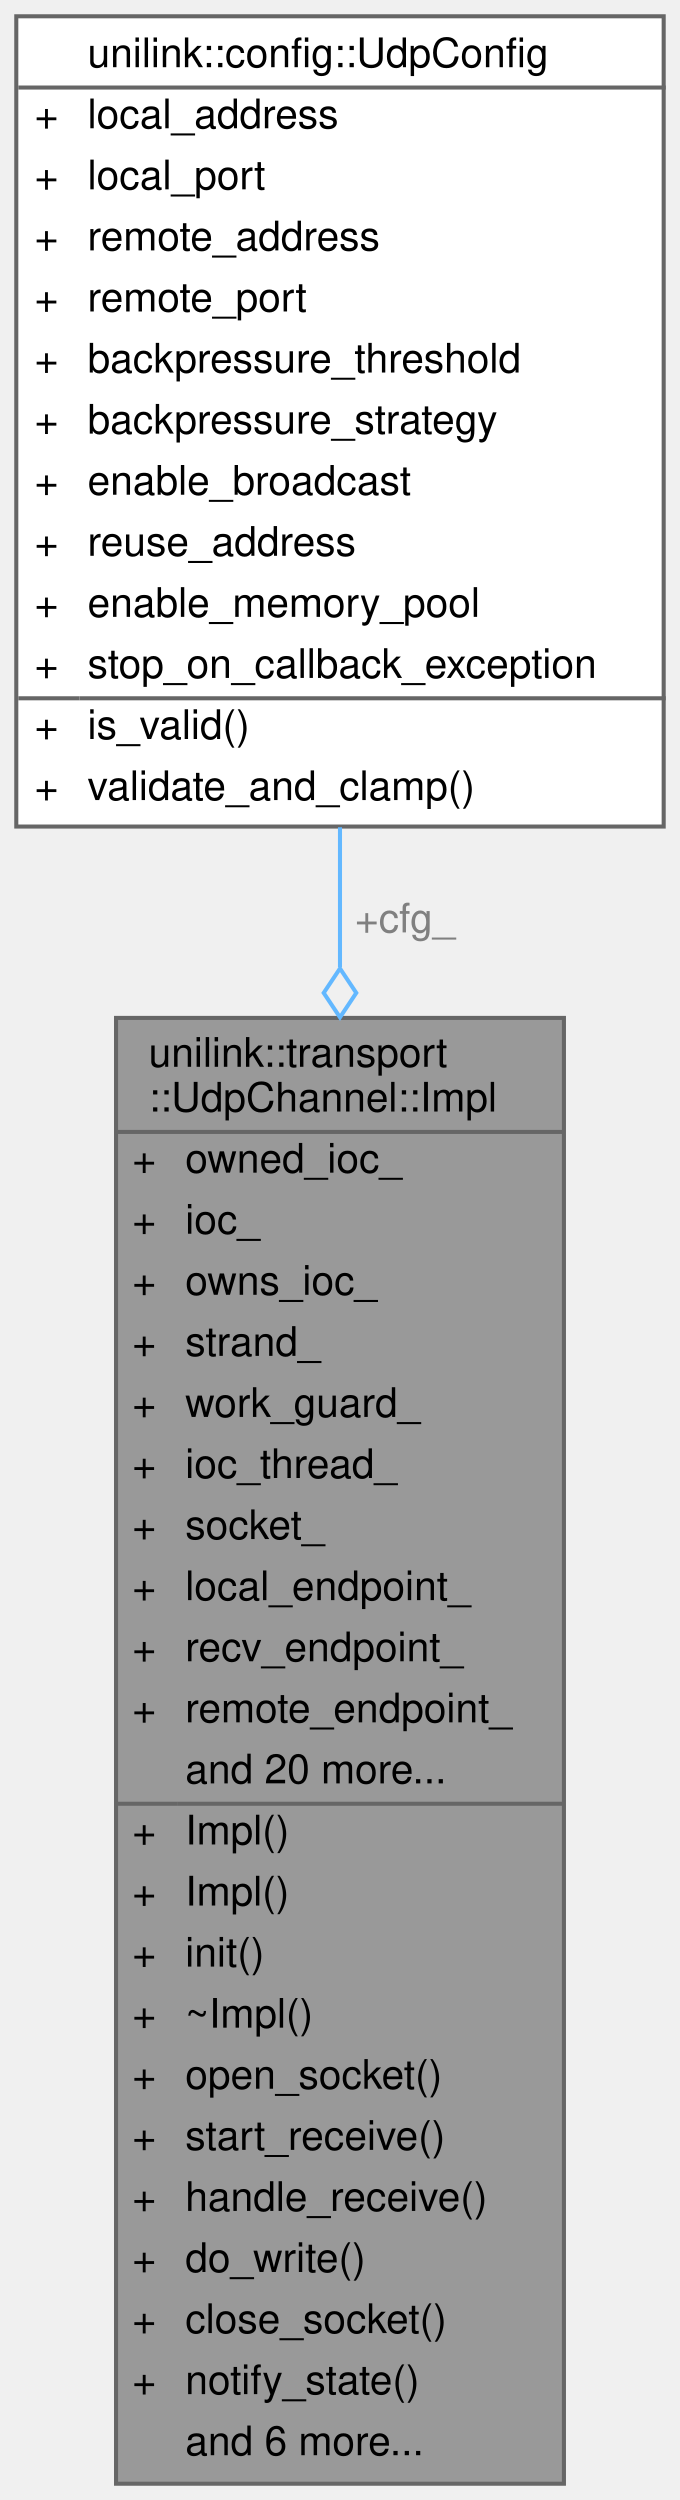
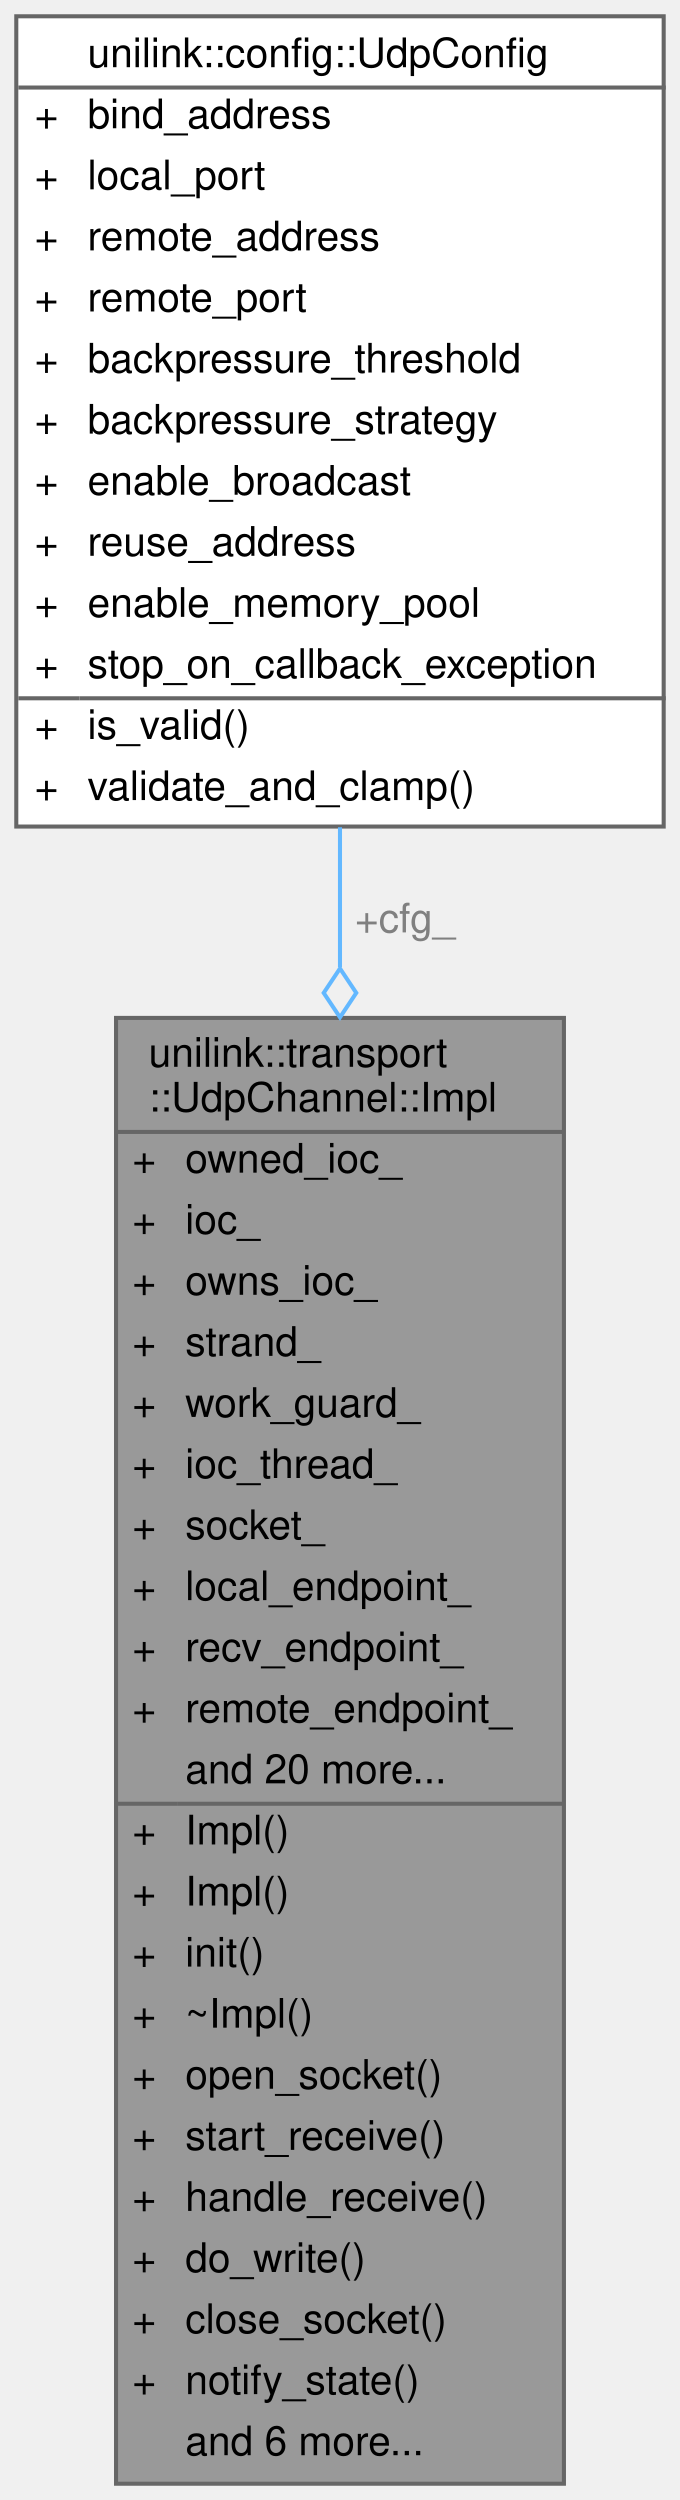
<svg xmlns="http://www.w3.org/2000/svg" xmlns:xlink="http://www.w3.org/1999/xlink" width="167pt" height="614pt" viewBox="0.00 0.00 167.00 614.00">
  <g id="graph0" class="graph" transform="scale(1 1) rotate(0) translate(4 610)">
    <g id="Node000001" class="node">
      <g id="a_Node000001">
        <a xlink:title=" ">
          <polygon fill="#999999" stroke="transparent" points="134.5,-360 24.5,-360 24.5,0 134.5,0 134.5,-360" />
          <text text-anchor="start" x="32.5" y="-348" font-family="Helvetica,sans-Serif" font-size="10.00">unilink::transport</text>
          <text text-anchor="start" x="32.5" y="-337" font-family="Helvetica,sans-Serif" font-size="10.00">::UdpChannel::Impl</text>
          <text text-anchor="start" x="28.5" y="-322" font-family="Helvetica,sans-Serif" font-size="10.00">+</text>
          <text text-anchor="start" x="41.5" y="-322" font-family="Helvetica,sans-Serif" font-size="10.00">owned_ioc_</text>
          <text text-anchor="start" x="28.5" y="-307" font-family="Helvetica,sans-Serif" font-size="10.00">+</text>
          <text text-anchor="start" x="41.5" y="-307" font-family="Helvetica,sans-Serif" font-size="10.00">ioc_</text>
          <text text-anchor="start" x="28.5" y="-292" font-family="Helvetica,sans-Serif" font-size="10.00">+</text>
          <text text-anchor="start" x="41.5" y="-292" font-family="Helvetica,sans-Serif" font-size="10.00">owns_ioc_</text>
          <text text-anchor="start" x="28.5" y="-277" font-family="Helvetica,sans-Serif" font-size="10.00">+</text>
          <text text-anchor="start" x="41.5" y="-277" font-family="Helvetica,sans-Serif" font-size="10.00">strand_</text>
          <text text-anchor="start" x="28.5" y="-262" font-family="Helvetica,sans-Serif" font-size="10.00">+</text>
          <text text-anchor="start" x="41.5" y="-262" font-family="Helvetica,sans-Serif" font-size="10.00">work_guard_</text>
          <text text-anchor="start" x="28.5" y="-247" font-family="Helvetica,sans-Serif" font-size="10.00">+</text>
          <text text-anchor="start" x="41.5" y="-247" font-family="Helvetica,sans-Serif" font-size="10.00">ioc_thread_</text>
          <text text-anchor="start" x="28.5" y="-232" font-family="Helvetica,sans-Serif" font-size="10.00">+</text>
          <text text-anchor="start" x="41.5" y="-232" font-family="Helvetica,sans-Serif" font-size="10.00">socket_</text>
          <text text-anchor="start" x="28.5" y="-217" font-family="Helvetica,sans-Serif" font-size="10.00">+</text>
          <text text-anchor="start" x="41.5" y="-217" font-family="Helvetica,sans-Serif" font-size="10.00">local_endpoint_</text>
          <text text-anchor="start" x="28.5" y="-202" font-family="Helvetica,sans-Serif" font-size="10.00">+</text>
          <text text-anchor="start" x="41.5" y="-202" font-family="Helvetica,sans-Serif" font-size="10.00">recv_endpoint_</text>
          <text text-anchor="start" x="28.5" y="-187" font-family="Helvetica,sans-Serif" font-size="10.00">+</text>
          <text text-anchor="start" x="41.5" y="-187" font-family="Helvetica,sans-Serif" font-size="10.00">remote_endpoint_</text>
          <text text-anchor="start" x="41.5" y="-172" font-family="Helvetica,sans-Serif" font-size="10.00">and 20 more...</text>
          <text text-anchor="start" x="28.5" y="-157" font-family="Helvetica,sans-Serif" font-size="10.00">+</text>
          <text text-anchor="start" x="41.5" y="-157" font-family="Helvetica,sans-Serif" font-size="10.00">Impl()</text>
          <text text-anchor="start" x="28.5" y="-142" font-family="Helvetica,sans-Serif" font-size="10.00">+</text>
          <text text-anchor="start" x="41.5" y="-142" font-family="Helvetica,sans-Serif" font-size="10.00">Impl()</text>
          <text text-anchor="start" x="28.5" y="-127" font-family="Helvetica,sans-Serif" font-size="10.00">+</text>
          <text text-anchor="start" x="41.5" y="-127" font-family="Helvetica,sans-Serif" font-size="10.00">init()</text>
          <text text-anchor="start" x="28.5" y="-112" font-family="Helvetica,sans-Serif" font-size="10.00">+</text>
          <text text-anchor="start" x="41.5" y="-112" font-family="Helvetica,sans-Serif" font-size="10.00">~Impl()</text>
          <text text-anchor="start" x="28.5" y="-97" font-family="Helvetica,sans-Serif" font-size="10.00">+</text>
          <text text-anchor="start" x="41.5" y="-97" font-family="Helvetica,sans-Serif" font-size="10.00">open_socket()</text>
          <text text-anchor="start" x="28.5" y="-82" font-family="Helvetica,sans-Serif" font-size="10.00">+</text>
          <text text-anchor="start" x="41.5" y="-82" font-family="Helvetica,sans-Serif" font-size="10.00">start_receive()</text>
          <text text-anchor="start" x="28.5" y="-67" font-family="Helvetica,sans-Serif" font-size="10.00">+</text>
          <text text-anchor="start" x="41.5" y="-67" font-family="Helvetica,sans-Serif" font-size="10.00">handle_receive()</text>
          <text text-anchor="start" x="28.5" y="-52" font-family="Helvetica,sans-Serif" font-size="10.00">+</text>
          <text text-anchor="start" x="41.5" y="-52" font-family="Helvetica,sans-Serif" font-size="10.00">do_write()</text>
          <text text-anchor="start" x="28.5" y="-37" font-family="Helvetica,sans-Serif" font-size="10.00">+</text>
          <text text-anchor="start" x="41.5" y="-37" font-family="Helvetica,sans-Serif" font-size="10.00">close_socket()</text>
          <text text-anchor="start" x="28.5" y="-22" font-family="Helvetica,sans-Serif" font-size="10.00">+</text>
          <text text-anchor="start" x="41.5" y="-22" font-family="Helvetica,sans-Serif" font-size="10.00">notify_state()</text>
          <text text-anchor="start" x="41.5" y="-7" font-family="Helvetica,sans-Serif" font-size="10.00">and 6 more...</text>
          <polygon fill="#666666" stroke="#666666" points="24.5,-332 24.5,-332 134.5,-332 134.5,-332 24.5,-332" />
          <polygon fill="#666666" stroke="#666666" points="24.5,-167 24.5,-167 39.5,-167 39.5,-167 24.5,-167" />
          <polygon fill="#666666" stroke="#666666" points="39.5,-167 39.5,-167 134.5,-167 134.5,-167 39.5,-167" />
          <polygon fill="none" stroke="#666666" points="24.5,0 24.5,-360 134.5,-360 134.5,0 24.5,0" />
        </a>
      </g>
    </g>
    <g id="Node000002" class="node">
      <g id="a_Node000002">
        <a xlink:href="structunilink_1_1config_1_1UdpConfig.html" target="_top" xlink:title=" ">
          <polygon fill="white" stroke="transparent" points="159,-606 0,-606 0,-407 159,-407 159,-606" />
          <text text-anchor="start" x="17.5" y="-593.5" font-family="Helvetica,sans-Serif" font-size="10.00">unilink::config::UdpConfig</text>
          <text text-anchor="start" x="4.5" y="-578.5" font-family="Helvetica,sans-Serif" font-size="10.00">+</text>
-           <text text-anchor="start" x="17.5" y="-578.5" font-family="Helvetica,sans-Serif" font-size="10.00">local_address</text>
+           <text text-anchor="start" x="17.5" y="-578.5" font-family="Helvetica,sans-Serif" font-size="10.00">bind_address</text>
          <text text-anchor="start" x="4.5" y="-563.5" font-family="Helvetica,sans-Serif" font-size="10.00">+</text>
          <text text-anchor="start" x="17.5" y="-563.5" font-family="Helvetica,sans-Serif" font-size="10.00">local_port</text>
          <text text-anchor="start" x="4.5" y="-548.5" font-family="Helvetica,sans-Serif" font-size="10.00">+</text>
          <text text-anchor="start" x="17.5" y="-548.5" font-family="Helvetica,sans-Serif" font-size="10.00">remote_address</text>
          <text text-anchor="start" x="4.5" y="-533.5" font-family="Helvetica,sans-Serif" font-size="10.00">+</text>
          <text text-anchor="start" x="17.5" y="-533.5" font-family="Helvetica,sans-Serif" font-size="10.00">remote_port</text>
          <text text-anchor="start" x="4.5" y="-518.5" font-family="Helvetica,sans-Serif" font-size="10.00">+</text>
          <text text-anchor="start" x="17.5" y="-518.5" font-family="Helvetica,sans-Serif" font-size="10.00">backpressure_threshold</text>
          <text text-anchor="start" x="4.5" y="-503.5" font-family="Helvetica,sans-Serif" font-size="10.00">+</text>
          <text text-anchor="start" x="17.5" y="-503.5" font-family="Helvetica,sans-Serif" font-size="10.00">backpressure_strategy</text>
          <text text-anchor="start" x="4.5" y="-488.5" font-family="Helvetica,sans-Serif" font-size="10.00">+</text>
          <text text-anchor="start" x="17.5" y="-488.5" font-family="Helvetica,sans-Serif" font-size="10.00">enable_broadcast</text>
          <text text-anchor="start" x="4.5" y="-473.5" font-family="Helvetica,sans-Serif" font-size="10.00">+</text>
          <text text-anchor="start" x="17.5" y="-473.5" font-family="Helvetica,sans-Serif" font-size="10.00">reuse_address</text>
          <text text-anchor="start" x="4.5" y="-458.5" font-family="Helvetica,sans-Serif" font-size="10.00">+</text>
          <text text-anchor="start" x="17.5" y="-458.5" font-family="Helvetica,sans-Serif" font-size="10.00">enable_memory_pool</text>
          <text text-anchor="start" x="4.5" y="-443.5" font-family="Helvetica,sans-Serif" font-size="10.00">+</text>
          <text text-anchor="start" x="17.5" y="-443.5" font-family="Helvetica,sans-Serif" font-size="10.00">stop_on_callback_exception</text>
          <text text-anchor="start" x="4.5" y="-428.5" font-family="Helvetica,sans-Serif" font-size="10.00">+</text>
          <text text-anchor="start" x="17.5" y="-428.5" font-family="Helvetica,sans-Serif" font-size="10.00">is_valid()</text>
          <text text-anchor="start" x="4.5" y="-413.5" font-family="Helvetica,sans-Serif" font-size="10.00">+</text>
          <text text-anchor="start" x="17.5" y="-413.5" font-family="Helvetica,sans-Serif" font-size="10.00">validate_and_clamp()</text>
          <polygon fill="#666666" stroke="#666666" points="0.5,-588.5 0.5,-588.5 159.5,-588.5 159.5,-588.5 0.5,-588.5" />
          <polygon fill="#666666" stroke="#666666" points="0.5,-438.5 0.5,-438.5 15.5,-438.5 15.5,-438.5 0.5,-438.5" />
          <polygon fill="#666666" stroke="#666666" points="15.5,-438.5 15.5,-438.5 159.5,-438.5 159.5,-438.5 15.5,-438.5" />
          <polygon fill="none" stroke="#666666" points="0,-407 0,-606 159,-606 159,-407 0,-407" />
        </a>
      </g>
    </g>
    <g id="edge1_Node000001_Node000002" class="edge">
      <g id="a_edge1_Node000001_Node000002">
        <a xlink:title=" ">
          <path fill="none" stroke="#63b8ff" d="M79.5,-406.82C79.5,-395.75 79.5,-384.21 79.5,-372.45" />
          <polygon fill="none" stroke="#63b8ff" points="79.5,-372.14 75.5,-366.14 79.5,-360.14 83.5,-366.14 79.5,-372.14" />
        </a>
      </g>
      <text text-anchor="middle" x="95.5" y="-381" font-family="Helvetica,sans-Serif" font-size="10.00" fill="grey"> +cfg_</text>
    </g>
  </g>
</svg>
